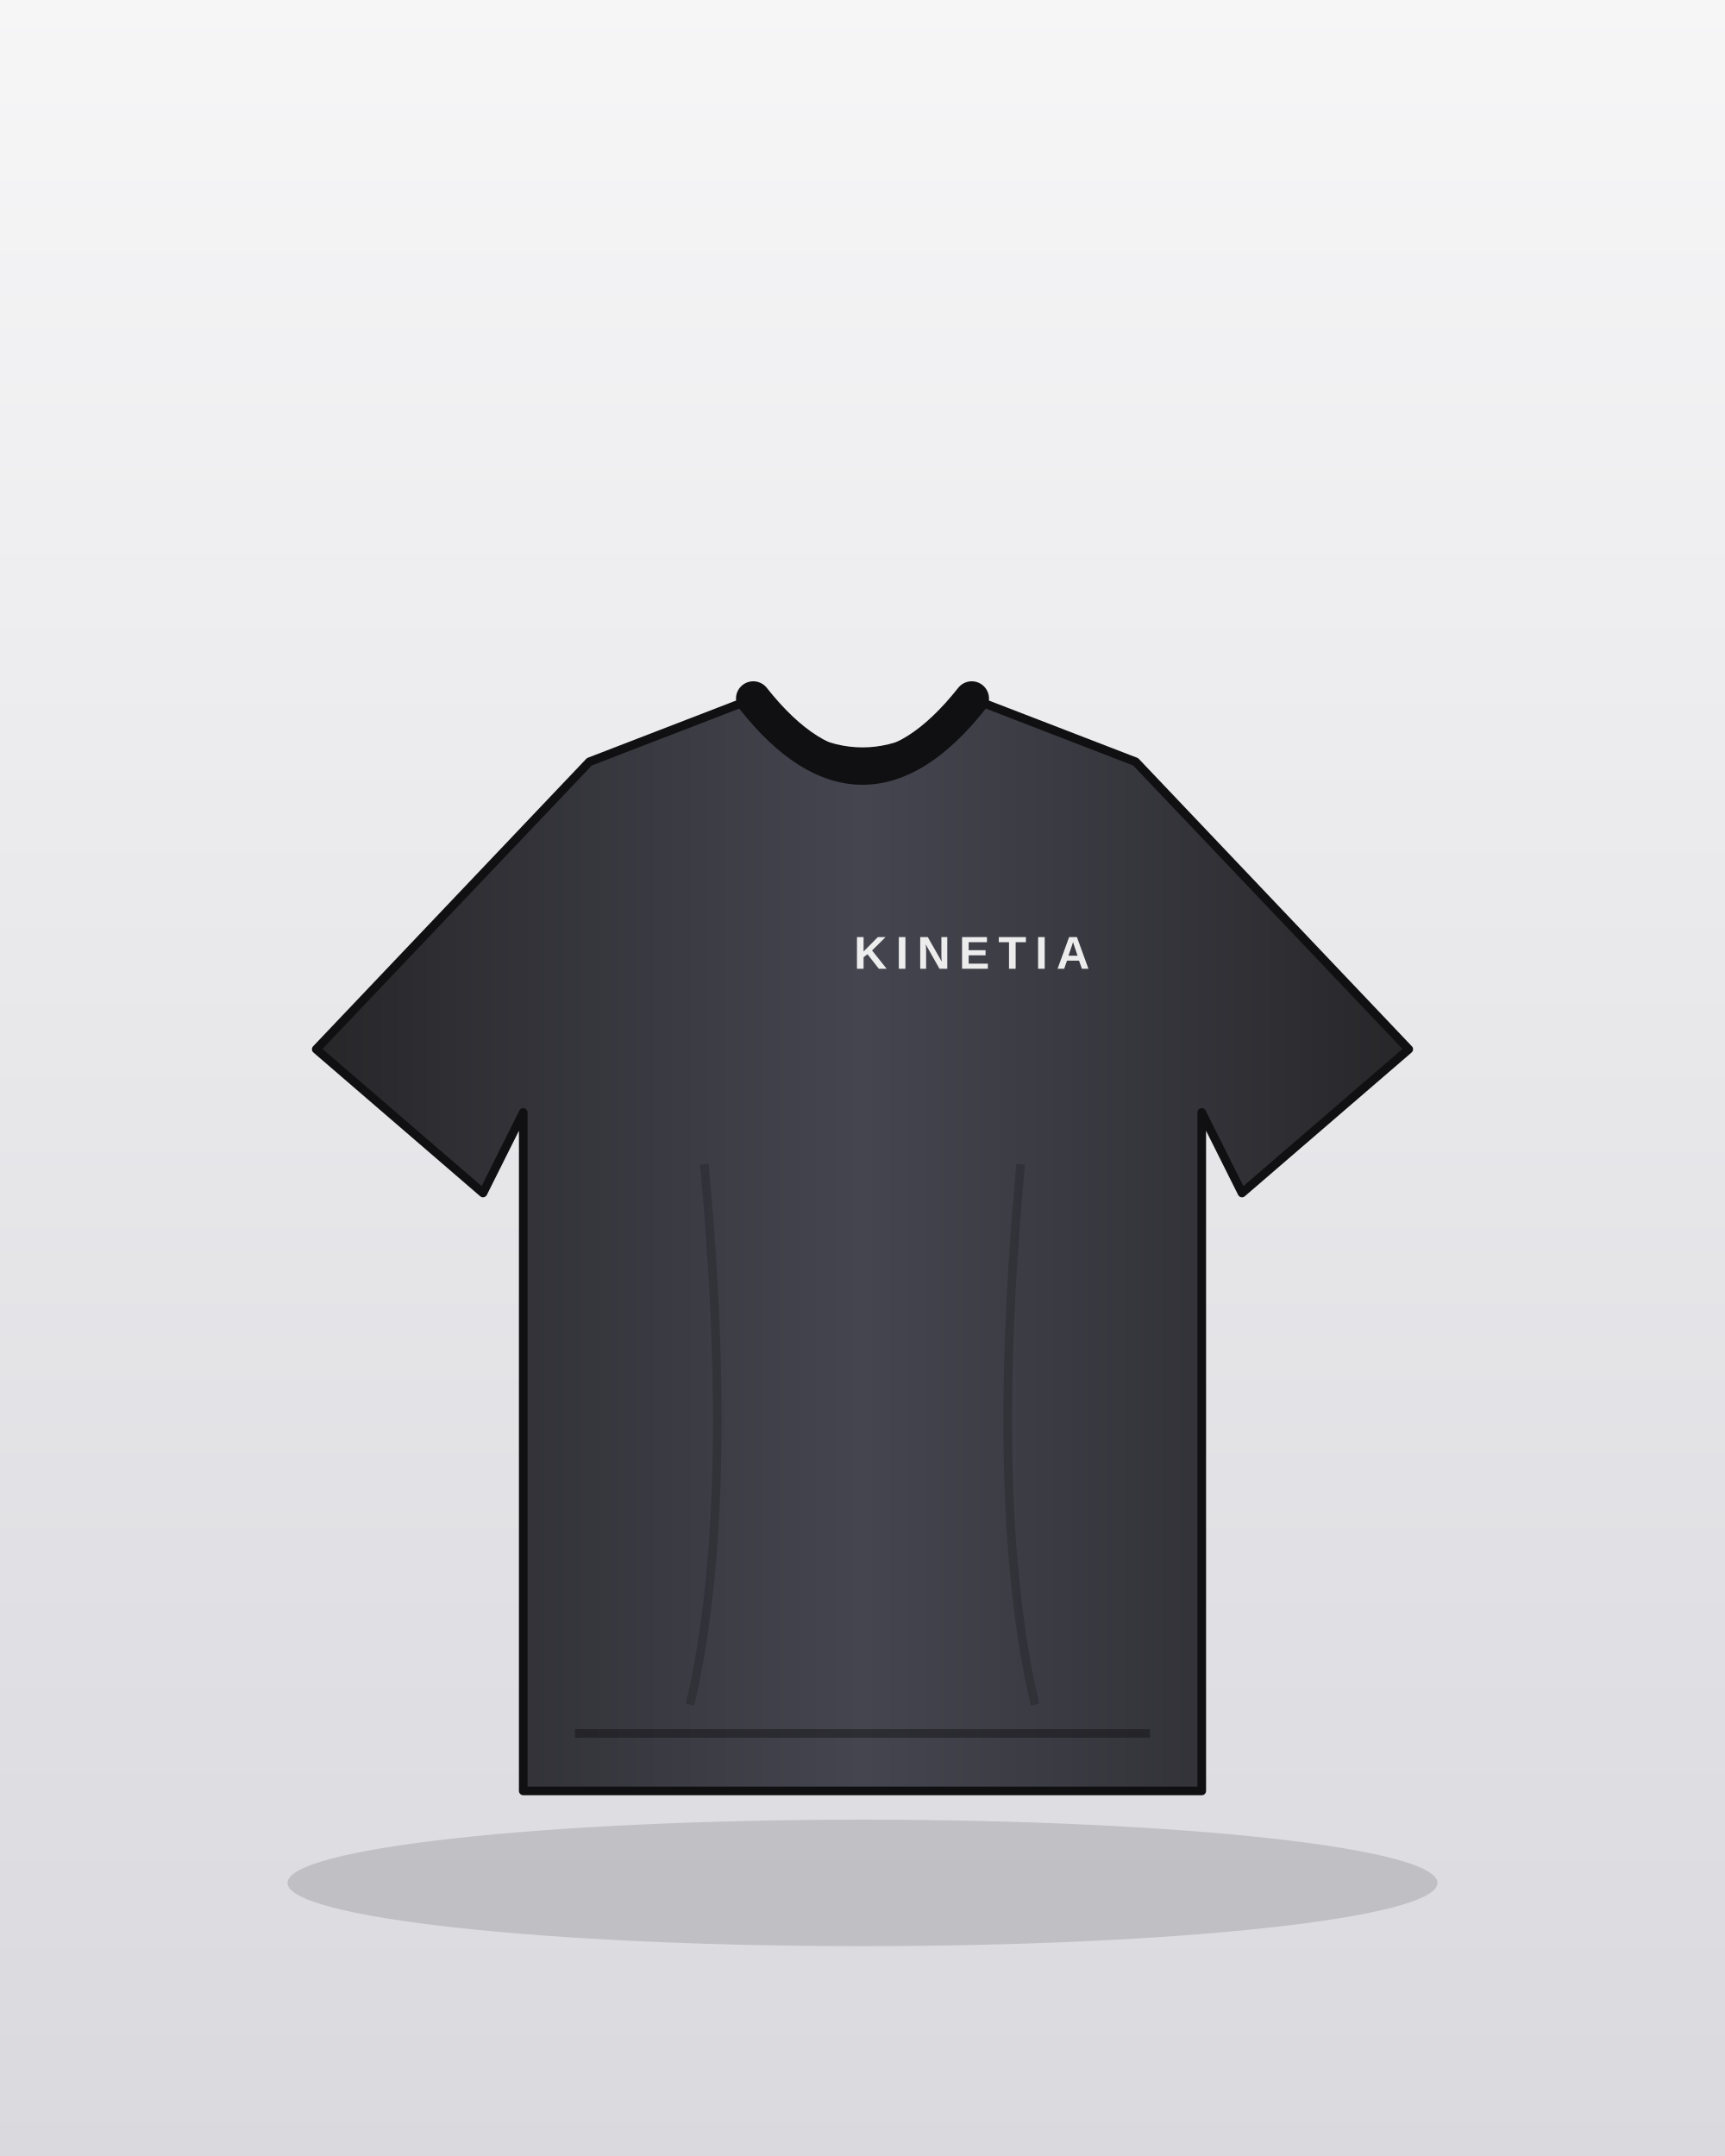
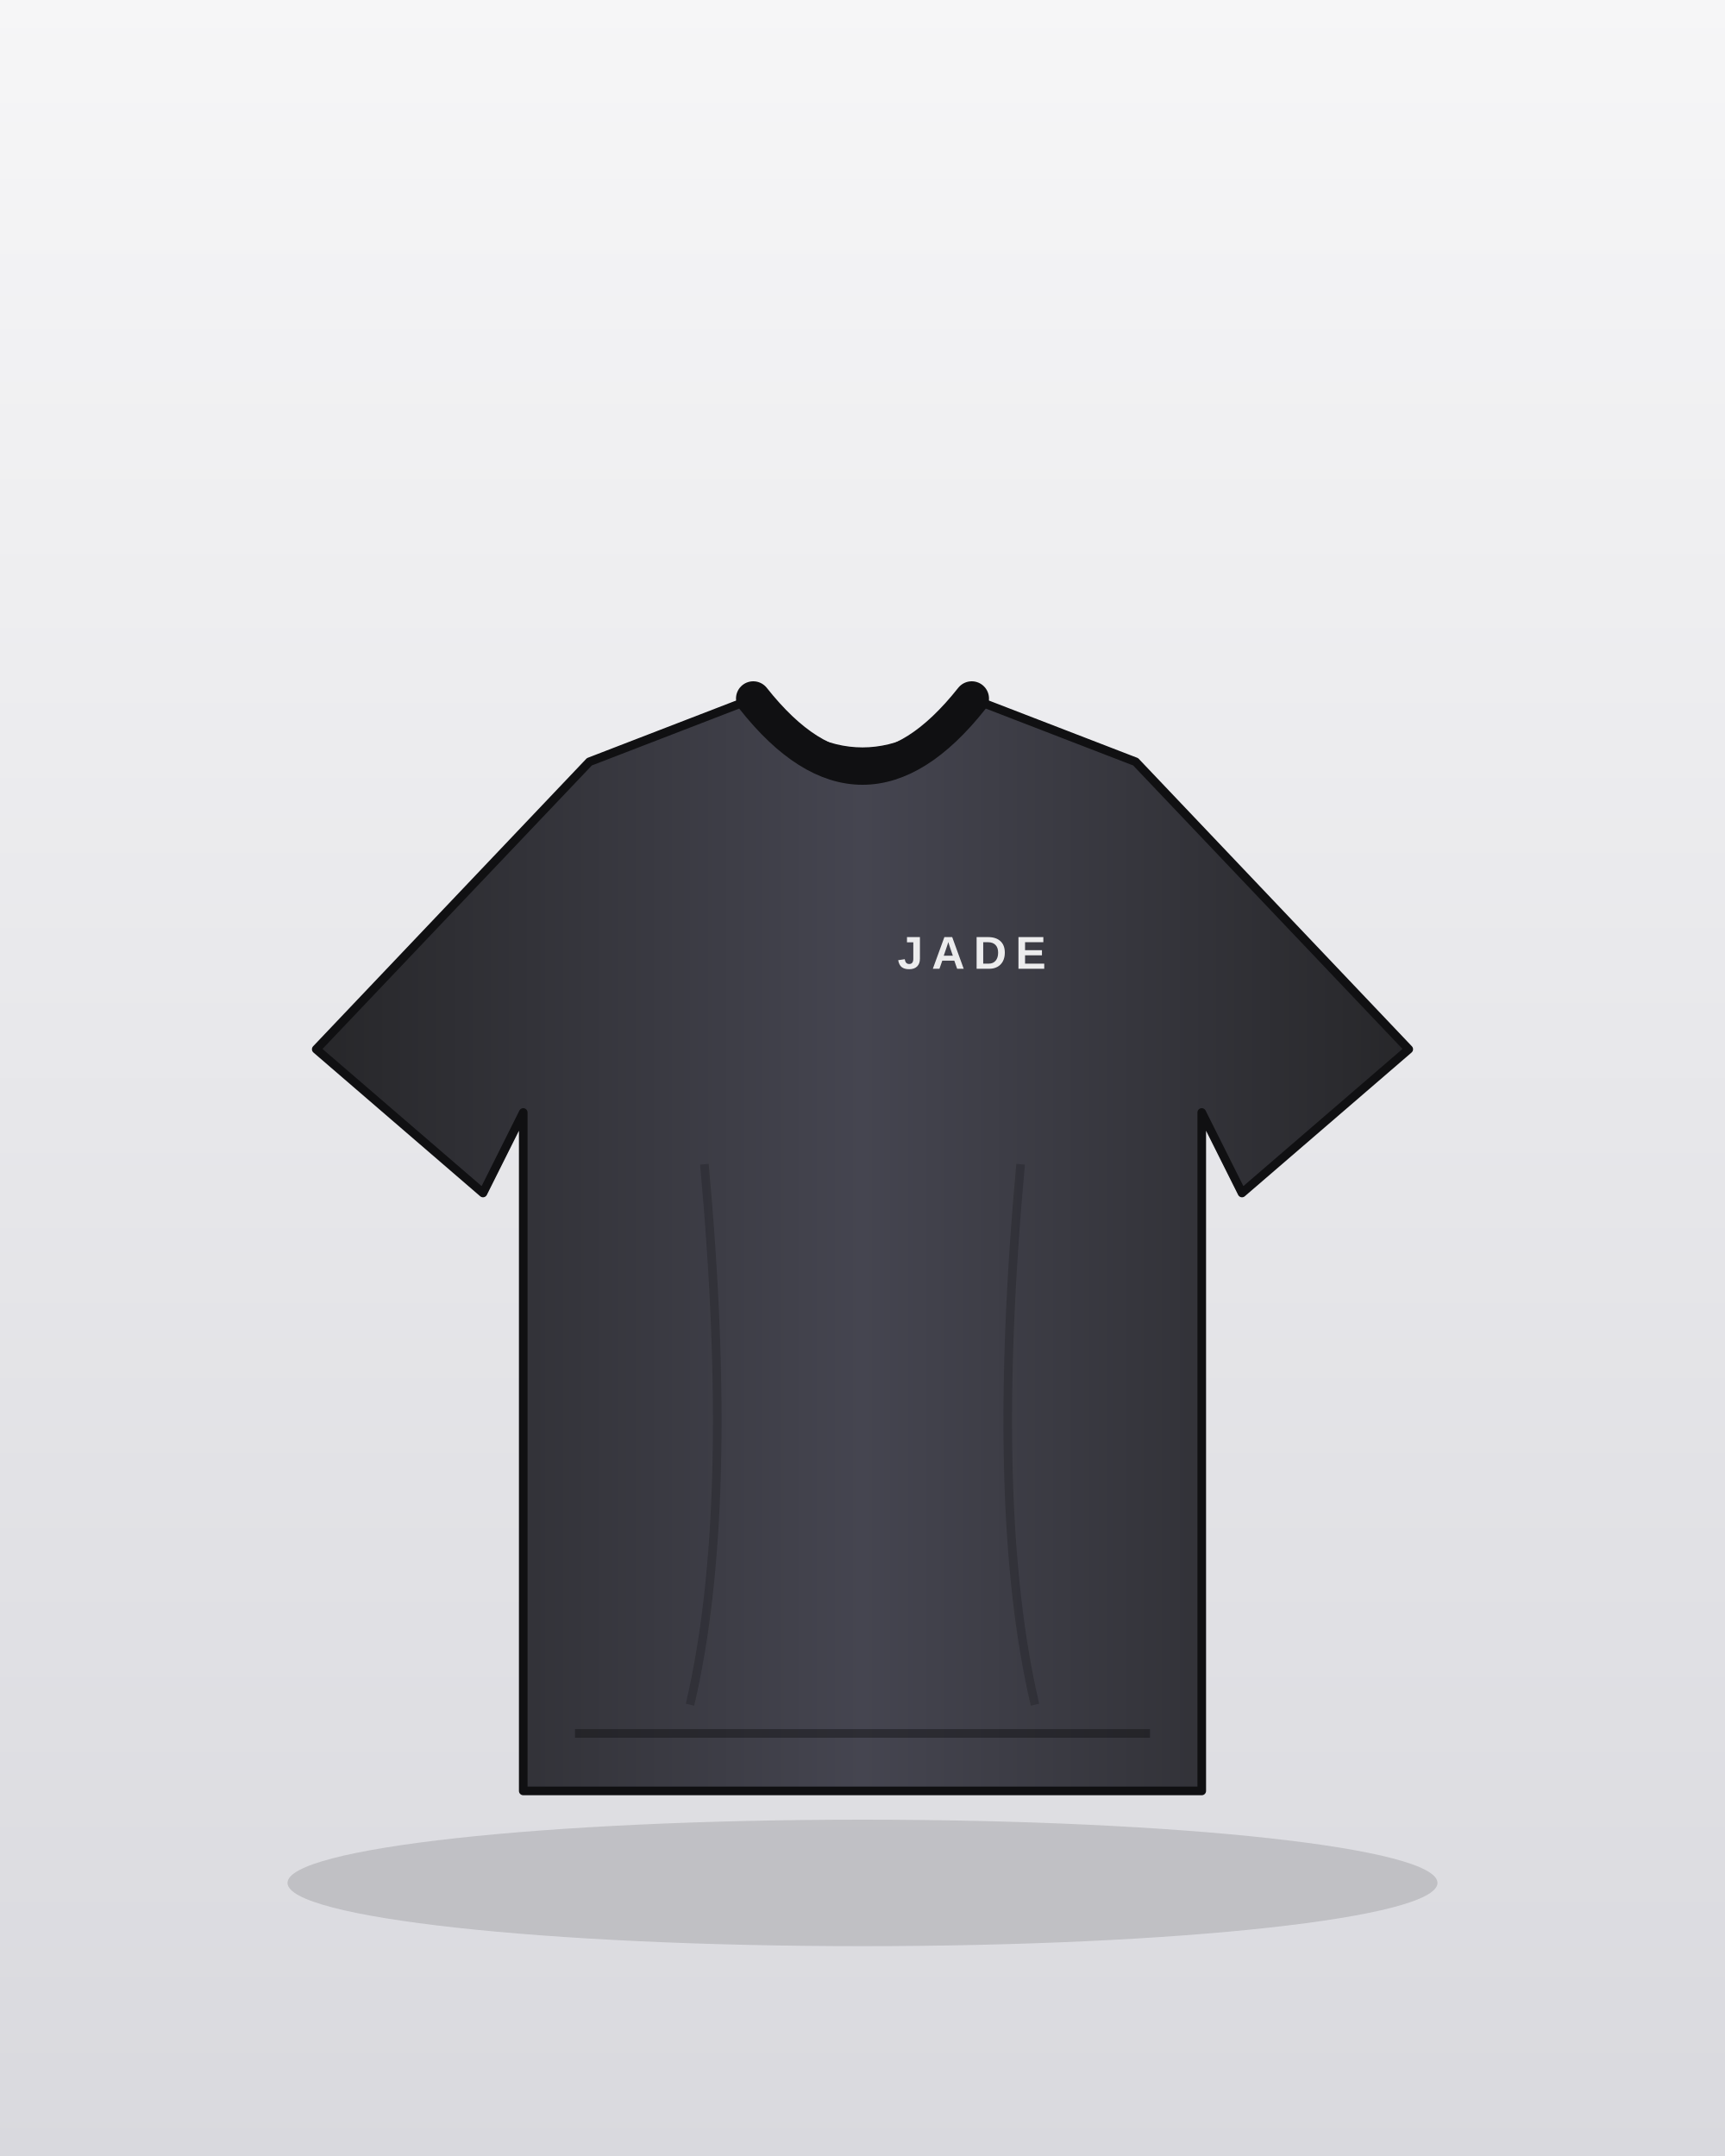
<svg xmlns="http://www.w3.org/2000/svg" viewBox="0 0 600 750" role="img" aria-label="Oversized Heavy Tee - Black">
  <defs>
    <linearGradient id="bg" x1="0" y1="0" x2="0" y2="1">
      <stop offset="0" stop-color="#F6F6F7" />
      <stop offset="1" stop-color="#D9D9DE" />
    </linearGradient>
    <linearGradient id="g" x1="0" y1="0" x2="1" y2="0">
      <stop offset="0" stop-color="#27272A" />
      <stop offset=".5" stop-color="#454550" />
      <stop offset="1" stop-color="#27272A" />
    </linearGradient>
    <pattern id="mesh" width="9" height="9" patternUnits="userSpaceOnUse">
      <circle cx="2" cy="2" r="1.4" fill="#fff" opacity=".38" />
    </pattern>
  </defs>
  <rect width="600" height="750" fill="url(#bg)" />
  <ellipse cx="300" cy="655" rx="200" ry="22" fill="#000" opacity=".13" />
  <g transform="translate(0,75)">
    <path d="M205 190 L262 168 Q300 205 338 168 L395 190 L490 290 L432 340 L418 312 L418 548 L182 548 L182 312 L168 340 L110 290 Z" fill="url(#g)" stroke="#101012" stroke-width="3" stroke-linejoin="round" />
    <path d="M262 168 Q300 216 338 168" fill="none" stroke="#101012" stroke-width="12" stroke-linecap="round" />
    <path d="M200 528 H400" stroke="#101012" stroke-width="3" opacity=".45" />
    <path d="M245 330 Q256 450 240 518" fill="none" stroke="#101012" stroke-width="3" opacity=".25" />
    <path d="M355 330 Q344 450 360 518" fill="none" stroke="#101012" stroke-width="3" opacity=".25" />
-     <text x="338" y="262" text-anchor="middle" font-size="16" font-family="Arial, Helvetica, sans-serif" font-weight="800" letter-spacing="3" fill="#fff" opacity=".9">KINETIA</text>
+     <text x="338" y="262" text-anchor="middle" font-size="16" font-family="Arial, Helvetica, sans-serif" font-weight="800" letter-spacing="3" fill="#fff" opacity=".9">JADE</text>
  </g>
</svg>
